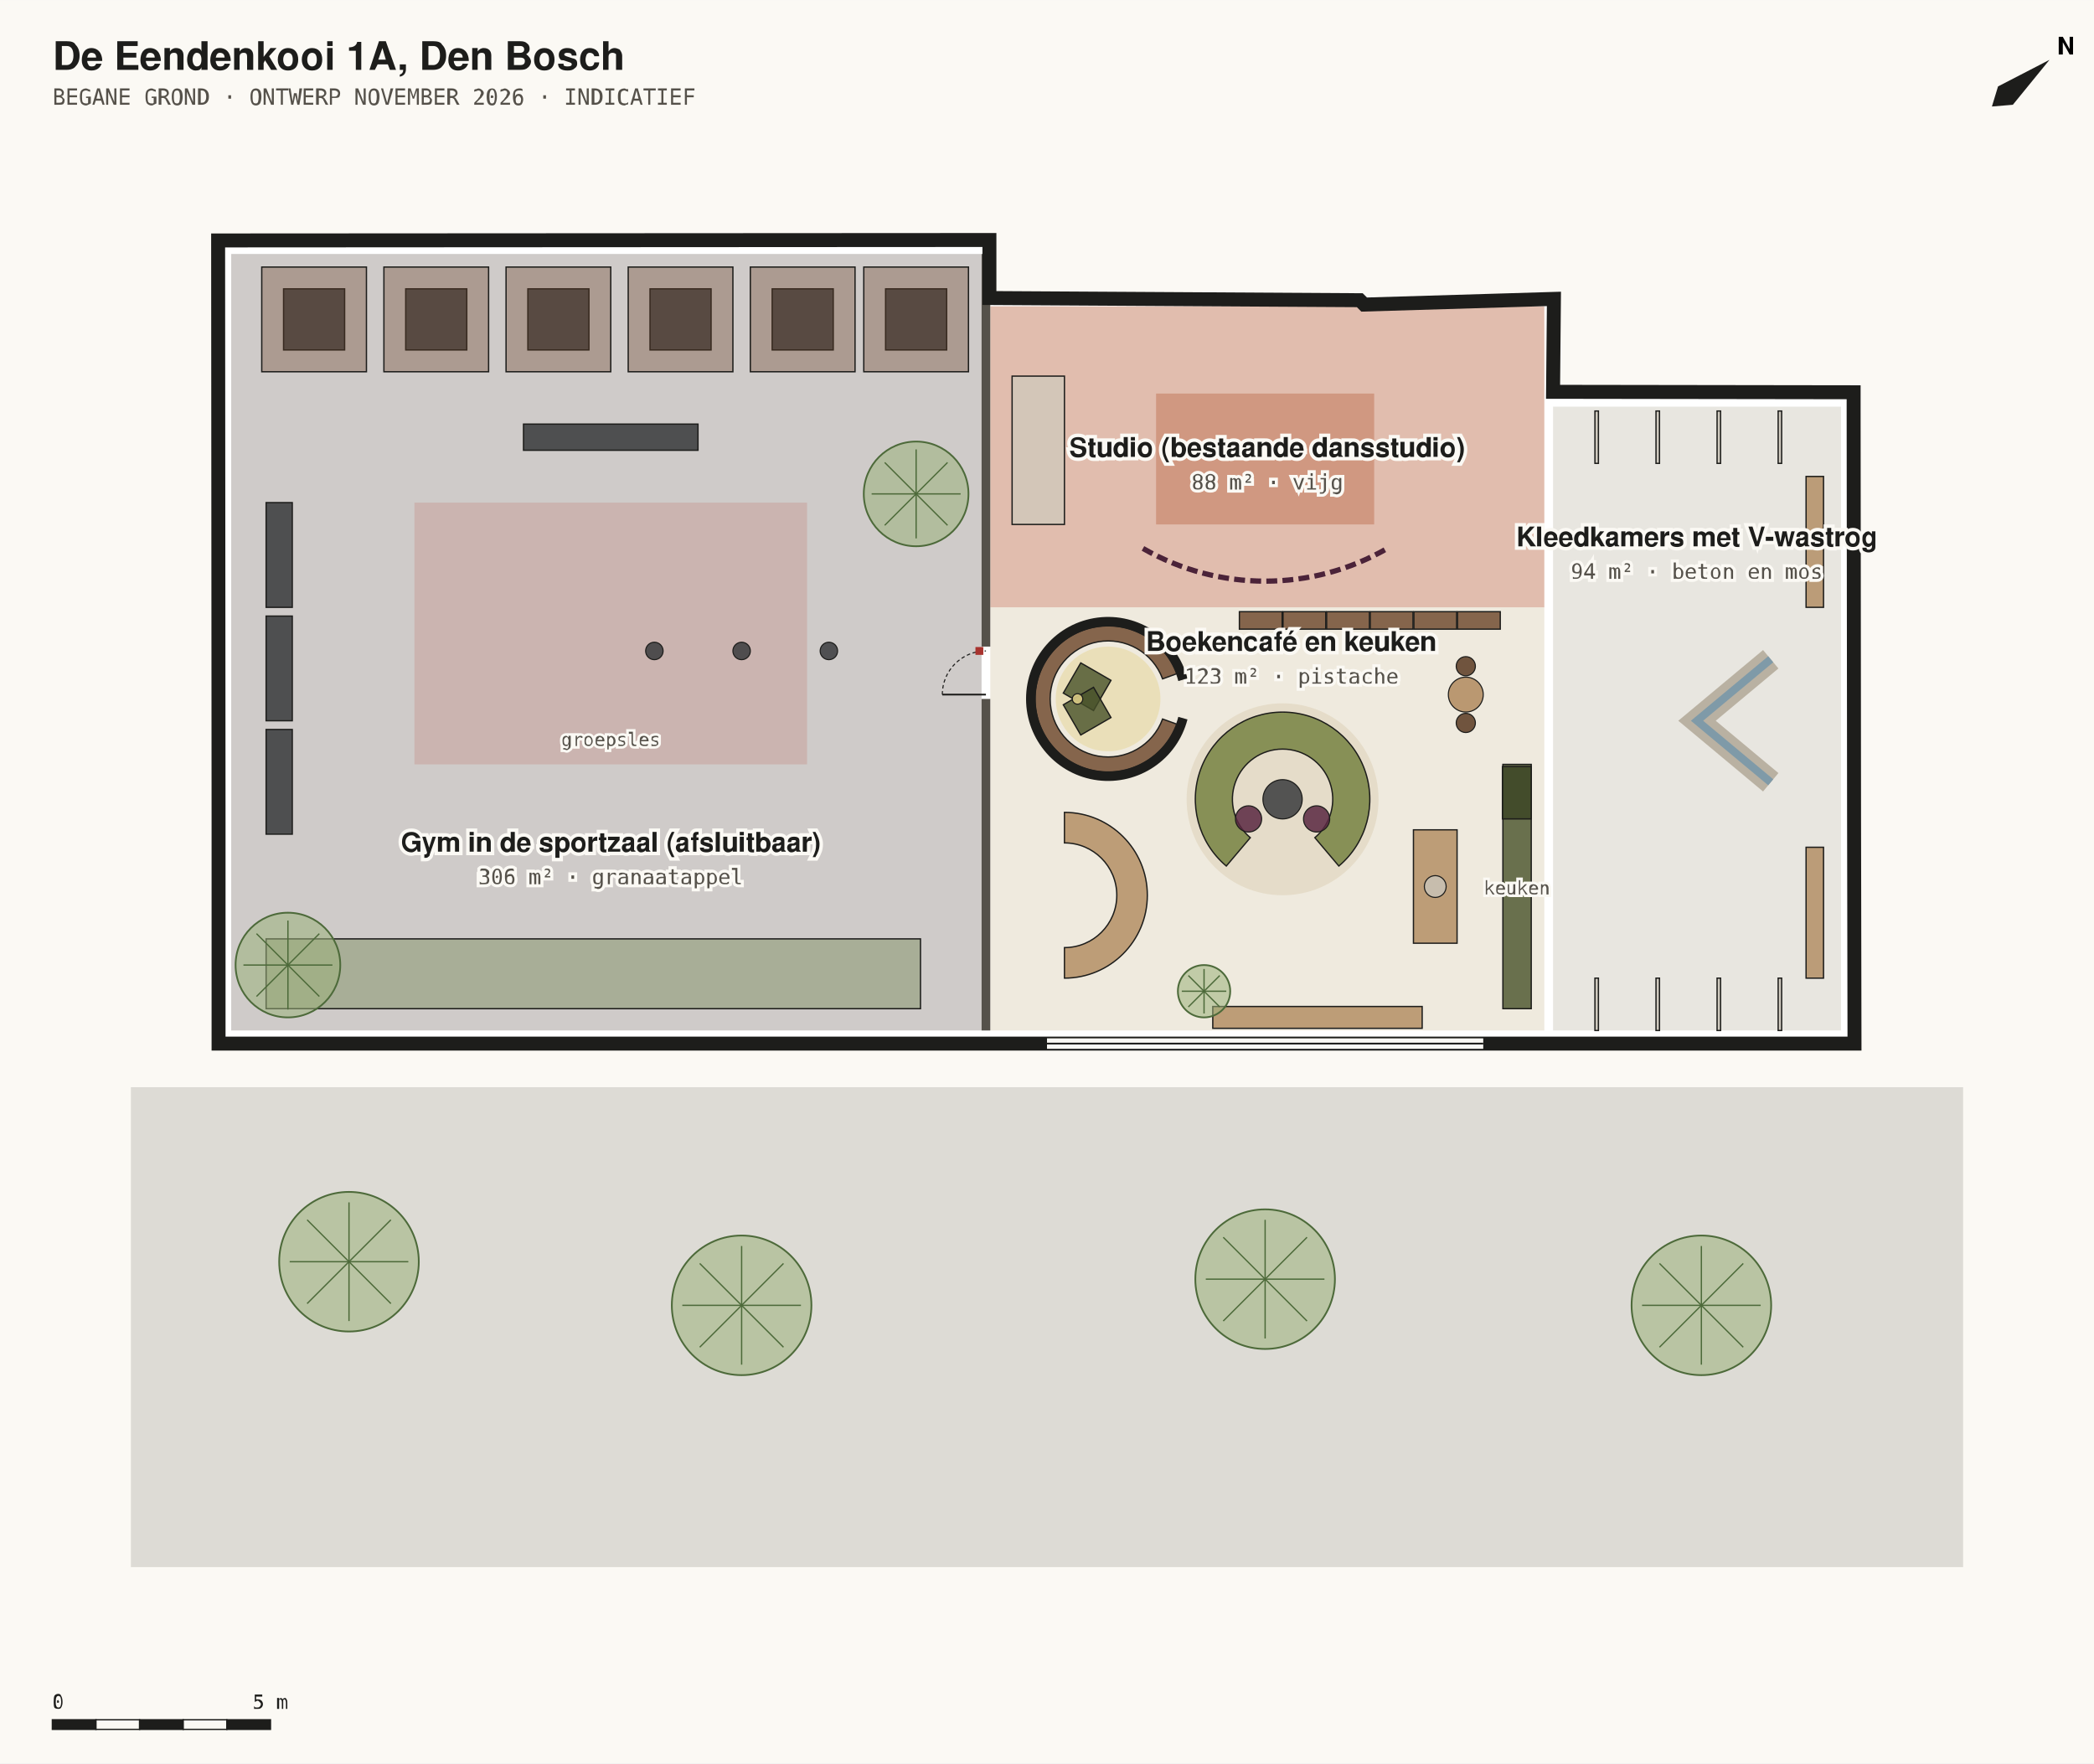
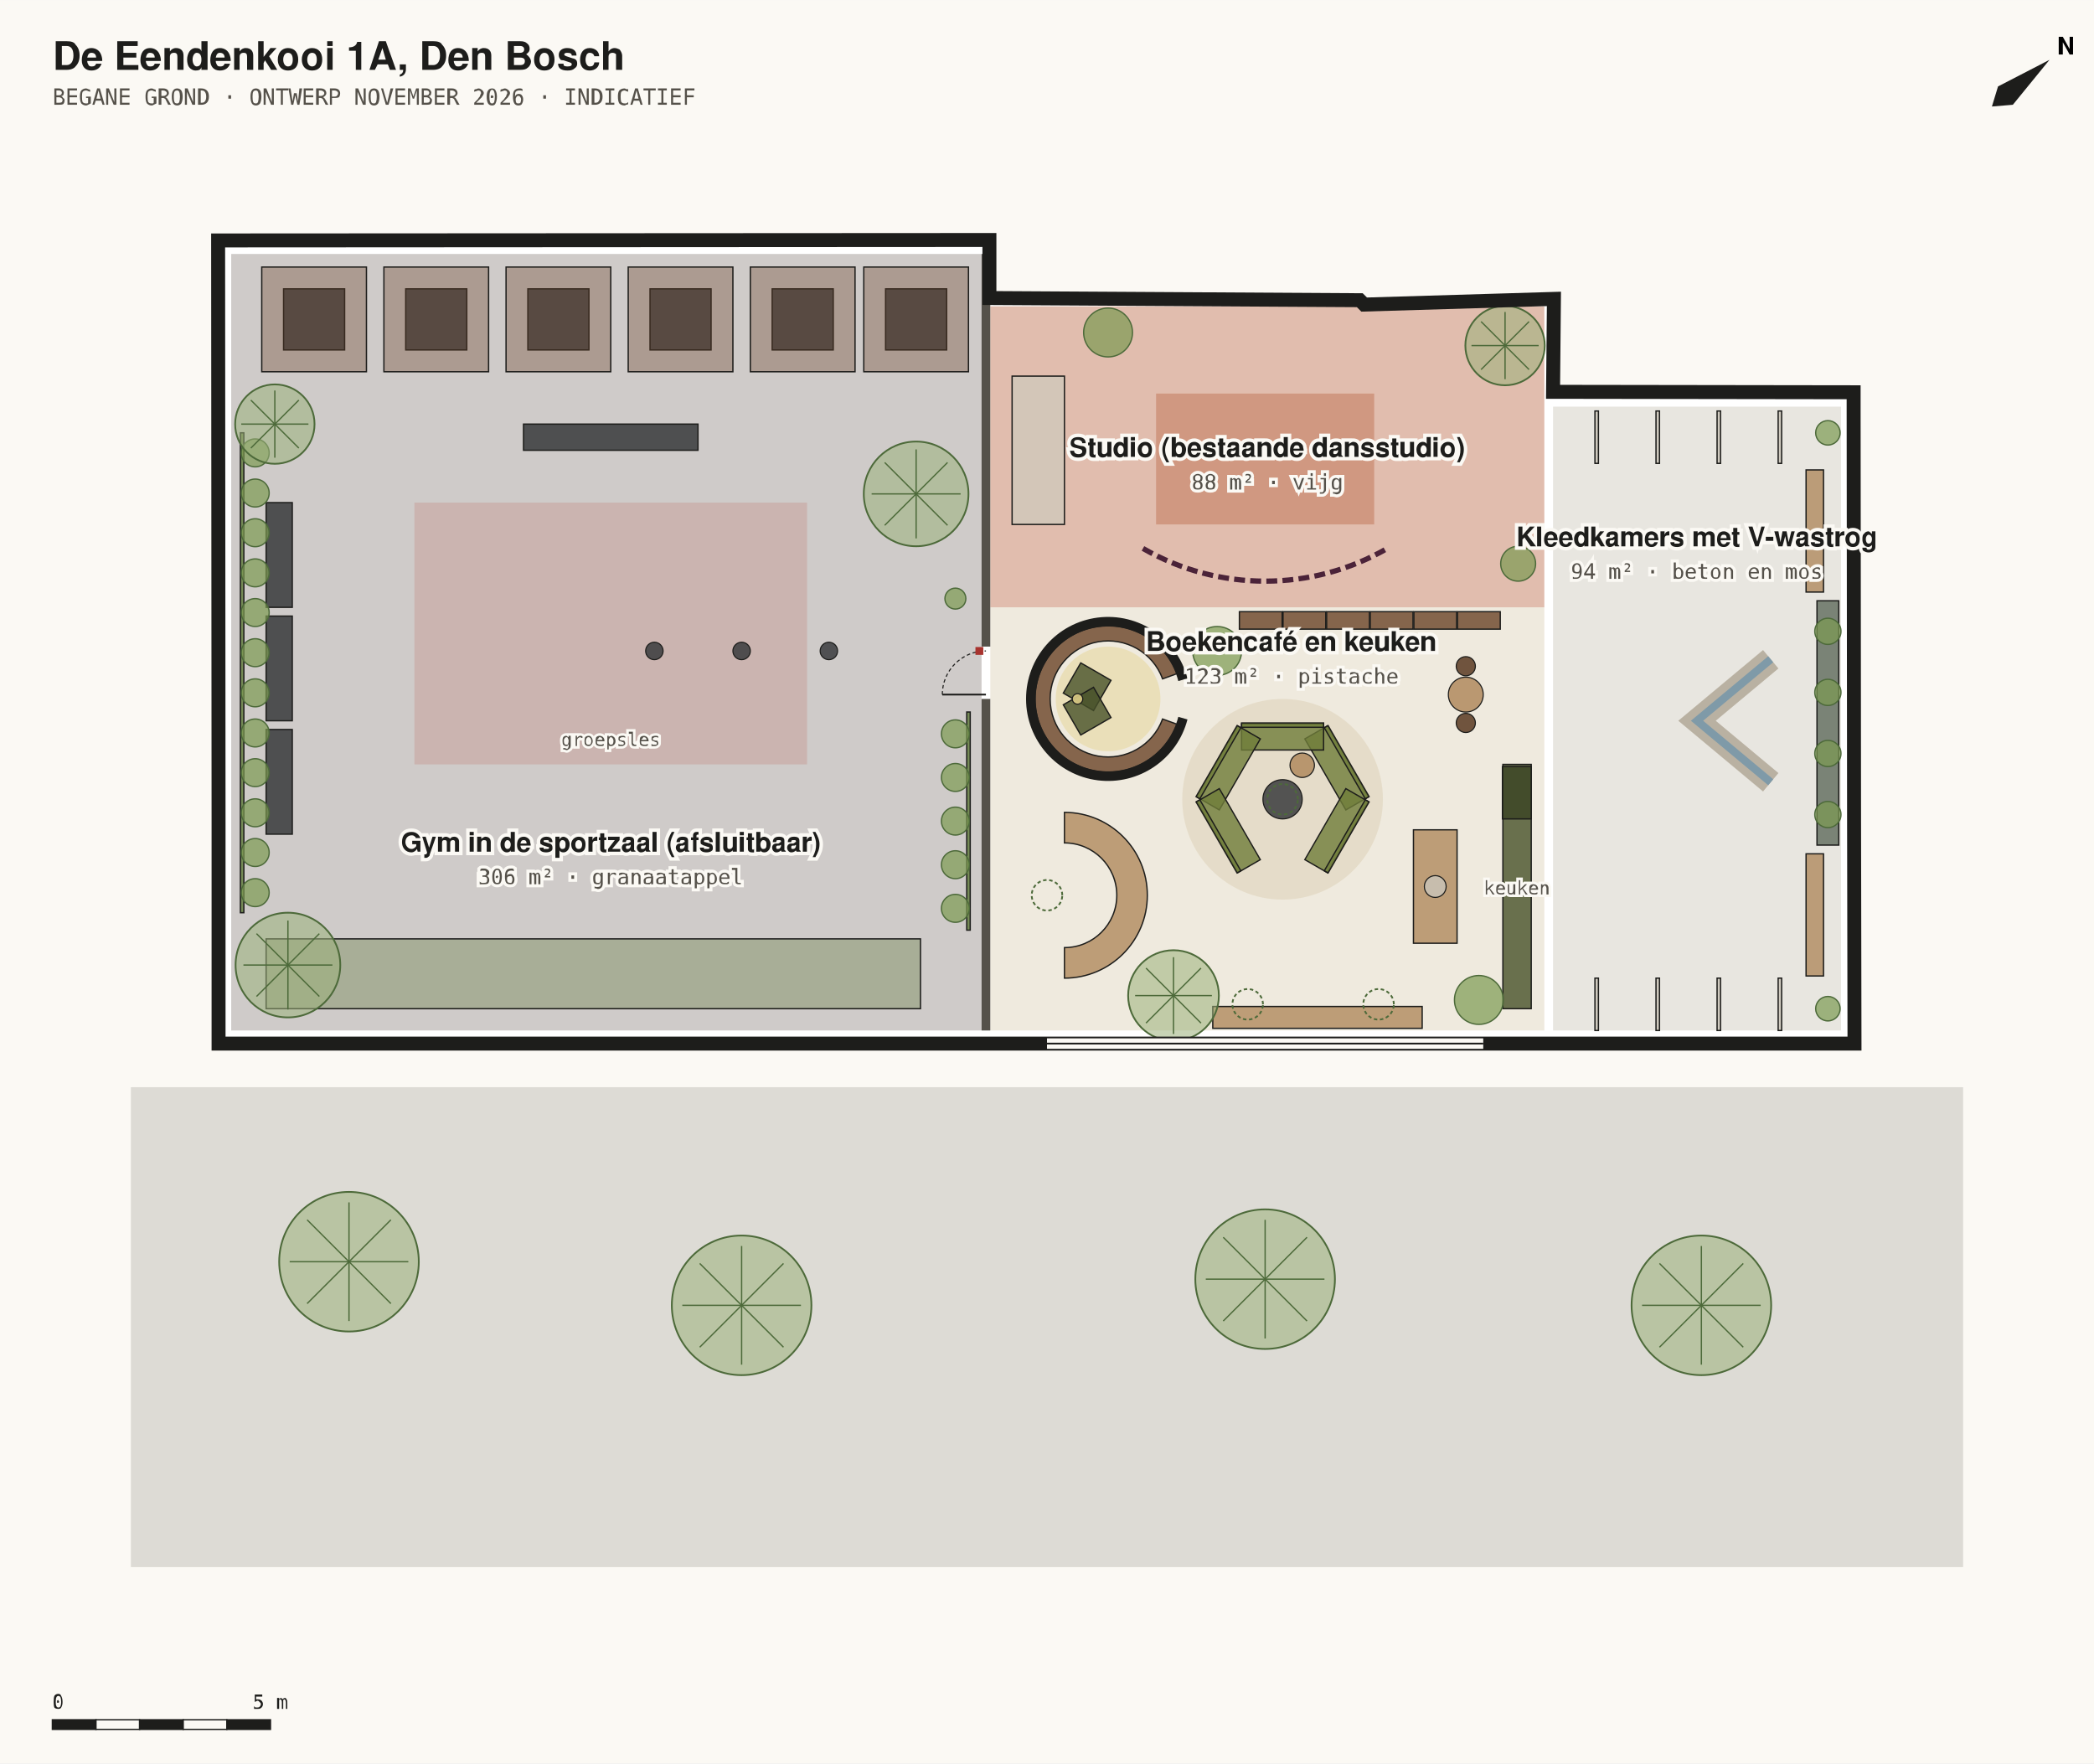
<svg xmlns="http://www.w3.org/2000/svg" viewBox="-5.00 -23.92 48.00 40.42" width="1400" height="1179" font-family="Work Sans, Helvetica, Arial, sans-serif" role="img" aria-label="Plattegrond De Eendenkooi 1A, Den Bosch">
  <rect x="-5.00" y="-23.92" width="48.00" height="40.42" fill="#fbf9f4" />
  <g transform="scale(1,-1)">
    <polygon points="132.11,-2.46 132.23,-2.67 132.36,-2.86 132.50,-3.05 132.67,-3.22 132.84,-3.37 133.03,-3.51 133.24,-3.63 133.45,-3.74 133.66,-3.82 133.89,-3.89 134.12,-3.94 134.35,-3.96 134.59,-3.97 134.82,-3.95 135.06,-3.92 135.29,-3.87 135.51,-3.79 135.72,-3.70 135.93,-3.59 136.13,-3.46 136.31,-3.31 136.49,-3.15 136.64,-2.98 136.78,-2.79 136.91,-2.59 137.01,-2.38 137.10,-2.16 137.17,-1.93 137.22,-1.70 137.24,-1.46 137.25,-1.22 137.23,-0.99 137.20,-0.75 137.14,-0.52 137.07,-0.30 136.97,-0.08 136.86,0.13 136.73,0.32 136.58,0.51 136.41,0.68 136.23,0.83 136.04,0.97 135.84,1.09 135.63,1.20 135.40,1.28 135.18,1.35 134.94,1.39 134.71,1.42 134.47,1.42 134.24,1.40 134.00,1.36 133.49,13.77 116.97,13.12 116.94,14.17 106.09,13.80 106.23,10.11 115.88,10.48 116.88,10.51 117.23,3.63 118.42,3.68 118.70,-3.37 125.77,-3.11 125.76,-2.72 132.11,-2.46" fill="#e7e3da" stroke="#cfc9bd" stroke-width="0.05" />
    <polygon points="28.14,-82.98 27.12,-82.46 26.43,-62.96 13.63,-63.40 13.69,-65.27 10.19,-65.42 10.12,-63.57 -2.78,-63.99 -2.72,-65.92 -6.22,-66.00 -6.28,-64.10 -19.19,-64.53 -19.13,-66.43 -23.22,-66.61 -22.39,-90.34 -15.17,-90.08 -14.89,-97.97 -14.72,-102.87 -14.62,-105.46 -14.45,-110.36 -14.36,-112.96 -14.18,-117.84 -14.09,-120.44 -13.91,-125.56 -13.87,-126.68 -10.57,-126.59 -10.41,-133.83 -20.98,-134.25 -23.70,-137.17 -23.58,-141.74 -28.73,-141.96 -28.19,-157.35 -5.32,-156.55 -5.39,-154.95 -4.13,-154.87 -3.03,-154.81 -1.47,-153.14 -1.63,-149.16 3.22,-148.97 32.79,-147.94 30.94,-94.66 28.55,-94.63 24.91,-94.60 24.85,-92.58 27.45,-92.50 27.40,-90.32 28.37,-89.73 29.86,-88.82 29.69,-83.76 28.14,-82.98" fill="#e7e3da" stroke="#cfc9bd" stroke-width="0.05" />
    <polygon points="91.00,16.09 91.08,12.28 104.12,12.44 104.07,16.21 91.00,16.09" fill="#e7e3da" stroke="#cfc9bd" stroke-width="0.05" />
    <polygon points="-76.98,57.96 -85.66,57.96 -85.74,63.22 -116.81,63.11 -116.76,53.98 -116.66,53.98 -116.53,53.98 -116.41,53.98 -110.36,53.99 -86.13,54.02 -85.92,16.25 -85.91,14.84 -87.89,12.88 -90.14,10.66 -127.92,10.42 -127.88,1.31 -96.80,1.41 -92.78,1.42 -92.78,1.99 -83.27,2.02 -83.27,1.57 -82.69,1.58 -76.71,1.58 -76.72,7.62 -76.72,8.18 -77.16,8.18 -77.20,16.82 -76.77,16.82 -76.81,25.21 -76.98,57.96" fill="#e7e3da" stroke="#cfc9bd" stroke-width="0.05" />
    <polygon points="150.50,11.33 147.62,14.01 143.69,13.86 141.02,10.99 141.16,7.06 144.04,4.38 147.96,4.52 150.64,7.40 150.50,11.33" fill="#e7e3da" stroke="#cfc9bd" stroke-width="0.05" />
    <polygon points="23.99,-26.56 11.38,-27.01 11.72,-36.55 11.96,-43.47 25.78,-42.99 29.15,-42.88 28.56,-26.40 23.99,-26.56" fill="#e7e3da" stroke="#cfc9bd" stroke-width="0.05" />
    <polygon points="135.78,9.55 139.07,9.67 138.90,13.97 135.65,13.85 135.78,9.55" fill="#e7e3da" stroke="#cfc9bd" stroke-width="0.05" />
    <polygon points="-40.70,-31.87 -39.57,-63.72 -26.37,-63.24 -23.38,-63.13 -23.56,-58.09 -19.56,-57.95 -20.60,-27.68 -24.75,-27.83 -40.82,-28.40 -40.70,-31.87" fill="#e7e3da" stroke="#cfc9bd" stroke-width="0.05" />
    <polygon points="0.46,62.57 0.45,63.65 0.44,65.68 11.70,65.72 11.69,64.51 43.22,64.54 43.21,68.69 47.49,68.70 47.47,103.13 43.20,103.14 43.21,107.29 11.69,107.28 11.68,106.09 0.51,106.11 0.47,108.13 0.44,109.22 -11.60,109.22 -11.59,62.55 0.46,62.57" fill="#e7e3da" stroke="#cfc9bd" stroke-width="0.05" />
    <polygon points="119.58,-50.03 119.27,-41.58 113.27,-41.87 113.15,-38.40 111.71,-38.45 111.60,-35.04 113.05,-34.99 112.56,-21.28 111.10,-21.32 110.97,-17.88 114.79,-17.76 113.86,8.37 79.35,7.11 79.37,6.55 71.66,6.27 70.36,6.22 70.40,5.15 67.96,5.06 68.17,-0.94 68.33,-5.11 68.50,-9.90 68.69,-15.12 71.18,-15.01 71.73,-31.03 69.93,-31.09 70.28,-40.79 70.30,-41.47 72.09,-41.40 72.26,-46.29 93.80,-45.52 99.83,-45.30 100.02,-49.90 101.41,-49.85 112.41,-49.45 112.45,-50.34 119.58,-50.03" fill="#e7e3da" stroke="#cfc9bd" stroke-width="0.05" />
    <polygon points="-23.44,-21.29 -23.06,-31.42 -8.62,-30.89 -8.96,-20.80 -23.44,-21.29" fill="#e7e3da" stroke="#cfc9bd" stroke-width="0.05" />
    <polygon points="-2.07,-70.18 19.81,-69.41 18.54,-32.71 18.50,-32.71 -14.84,-33.85 -14.90,-32.18 -21.65,-32.41 -19.48,-95.43 -18.30,-129.97 -6.56,-129.58 -6.61,-127.88 21.79,-126.92 20.09,-77.05 20.09,-77.05 17.35,-77.14 17.55,-83.23 -1.61,-83.88 -1.79,-78.73 -2.07,-70.18" fill="#e7e3da" stroke="#cfc9bd" stroke-width="0.05" />
    <polygon points="76.79,52.14 76.82,50.31 78.82,50.34 78.80,52.17 76.79,52.14" fill="#e7e3da" stroke="#cfc9bd" stroke-width="0.05" />
    <polygon points="61.43,-68.41 61.67,-68.40 63.61,-68.33 74.45,-67.91 74.06,-57.86 76.56,-57.76 76.40,-53.57 73.12,-53.70 60.87,-54.17 61.43,-68.41" fill="#e7e3da" stroke="#cfc9bd" stroke-width="0.05" />
    <polygon points="-2.00,-12.00 40.00,-12.00 40.00,-1.00 -2.00,-1.00" fill="#a7a49a" fill-opacity="0.35" />
    <polygon points="30.60,14.94 30.62,17.07 26.27,16.94 26.17,17.04 17.68,17.09 17.68,18.42 0.00,18.41 0.01,5.07 0.01,3.27 0.01,0.00 37.51,0.00 37.50,5.20 37.49,14.53 37.49,14.93 30.60,14.94" fill="#ffffff" />
    <polygon points="0.30,0.30 17.50,0.30 17.50,18.10 0.30,18.10" fill="#8d8380" fill-opacity="0.42" />
    <polygon points="17.70,0.30 30.40,0.30 30.40,10.00 17.70,10.00" fill="#d9ccb0" fill-opacity="0.42" />
    <polygon points="17.70,10.00 30.40,10.00 30.40,16.90 17.70,16.90" fill="#b8633f" fill-opacity="0.42" />
    <polygon points="30.60,0.30 37.20,0.30 37.20,14.60 30.60,14.60" fill="#c9c3b6" fill-opacity="0.42" />
    <defs>
      <pattern id="arc" width="0.6" height="0.6" patternUnits="userSpaceOnUse" patternTransform="rotate(45)">
        <line x1="0" y1="0" x2="0" y2="0.6" stroke="#b9b3a6" stroke-width="0.06" />
      </pattern>
    </defs>
    <rect x="4.50" y="6.40" width="9.00" height="6.00" transform="rotate(0.0 9.00 9.40)" fill="#c7928a" fill-opacity="0.4" />
-     <circle cx="24.40" cy="5.60" r="2.2" fill="#d9ccb0" fill-opacity="0.45" />
+     <circle cx="24.40" cy="5.60" r="2.3" fill="#d9ccb0" fill-opacity="0.45" />
    <circle cx="20.40" cy="7.90" r="1.2" fill="#e5d48c" fill-opacity="0.45" />
    <rect x="21.50" y="11.90" width="5.00" height="3.00" transform="rotate(0.0 24.00 13.40)" fill="#b8633f" fill-opacity="0.4" />
    <rect x="1.50" y="15.90" width="1.40" height="1.40" transform="rotate(0.0 2.20 16.60)" fill="#2f3032" fill-opacity="0.8" stroke="#1d1d1b" stroke-width="0.03" />
    <rect x="1.00" y="15.40" width="2.40" height="2.40" transform="rotate(0.0 2.20 16.60)" fill="#6b4428" fill-opacity="0.35" stroke="#1d1d1b" stroke-width="0.03" />
    <rect x="4.30" y="15.90" width="1.40" height="1.40" transform="rotate(0.0 5.00 16.60)" fill="#2f3032" fill-opacity="0.8" stroke="#1d1d1b" stroke-width="0.03" />
    <rect x="3.80" y="15.40" width="2.40" height="2.40" transform="rotate(0.0 5.00 16.60)" fill="#6b4428" fill-opacity="0.35" stroke="#1d1d1b" stroke-width="0.03" />
    <rect x="7.10" y="15.90" width="1.40" height="1.40" transform="rotate(0.0 7.80 16.60)" fill="#2f3032" fill-opacity="0.8" stroke="#1d1d1b" stroke-width="0.03" />
    <rect x="6.60" y="15.40" width="2.40" height="2.40" transform="rotate(0.0 7.80 16.60)" fill="#6b4428" fill-opacity="0.35" stroke="#1d1d1b" stroke-width="0.03" />
    <rect x="9.90" y="15.90" width="1.40" height="1.40" transform="rotate(0.0 10.60 16.60)" fill="#2f3032" fill-opacity="0.8" stroke="#1d1d1b" stroke-width="0.03" />
    <rect x="9.40" y="15.40" width="2.40" height="2.40" transform="rotate(0.0 10.60 16.60)" fill="#6b4428" fill-opacity="0.35" stroke="#1d1d1b" stroke-width="0.03" />
    <rect x="12.70" y="15.90" width="1.40" height="1.40" transform="rotate(0.0 13.40 16.60)" fill="#2f3032" fill-opacity="0.8" stroke="#1d1d1b" stroke-width="0.03" />
    <rect x="12.20" y="15.40" width="2.40" height="2.40" transform="rotate(0.0 13.40 16.60)" fill="#6b4428" fill-opacity="0.35" stroke="#1d1d1b" stroke-width="0.03" />
    <rect x="15.30" y="15.90" width="1.40" height="1.40" transform="rotate(0.0 16.00 16.60)" fill="#2f3032" fill-opacity="0.8" stroke="#1d1d1b" stroke-width="0.03" />
    <rect x="14.80" y="15.40" width="2.40" height="2.40" transform="rotate(0.0 16.00 16.60)" fill="#6b4428" fill-opacity="0.35" stroke="#1d1d1b" stroke-width="0.03" />
    <rect x="1.10" y="0.80" width="15.00" height="1.60" transform="rotate(0.0 8.60 1.60)" fill="#5f7a3a" fill-opacity="0.35" stroke="#1d1d1b" stroke-width="0.03" />
    <rect x="0.20" y="5.70" width="2.40" height="0.60" transform="rotate(90.0 1.40 6.00)" fill="#2f3032" fill-opacity="0.8" stroke="#1d1d1b" stroke-width="0.03" />
    <rect x="0.20" y="8.30" width="2.40" height="0.60" transform="rotate(90.0 1.40 8.60)" fill="#2f3032" fill-opacity="0.8" stroke="#1d1d1b" stroke-width="0.03" />
    <rect x="0.20" y="10.90" width="2.40" height="0.60" transform="rotate(90.0 1.40 11.20)" fill="#2f3032" fill-opacity="0.8" stroke="#1d1d1b" stroke-width="0.03" />
    <rect x="7.00" y="13.60" width="4.00" height="0.60" transform="rotate(0.0 9.00 13.90)" fill="#2f3032" fill-opacity="0.8" stroke="#1d1d1b" stroke-width="0.03" />
+     <rect x="-4.95" y="8.46" width="11.00" height="0.08" transform="rotate(-90.0 0.55 8.50)" fill="#5f7a3a" fill-opacity="0.8" stroke="#1d1d1b" stroke-width="0.03" />
+     <rect x="14.70" y="5.06" width="5.00" height="0.08" transform="rotate(90.0 17.20 5.10)" fill="#5f7a3a" fill-opacity="0.8" stroke="#1d1d1b" stroke-width="0.03" />
    <rect x="26.97" y="3.27" width="5.60" height="0.65" transform="rotate(90.0 29.77 3.60)" fill="#47522a" fill-opacity="0.8" stroke="#1d1d1b" stroke-width="0.03" />
    <rect x="29.17" y="5.42" width="1.20" height="0.66" transform="rotate(90.0 29.77 5.75)" fill="#3a4423" fill-opacity="0.8" stroke="#1d1d1b" stroke-width="0.03" />
    <rect x="26.60" y="3.10" width="2.60" height="1.00" transform="rotate(90.0 27.90 3.60)" fill="#b08a5e" fill-opacity="0.8" stroke="#1d1d1b" stroke-width="0.03" />
+     <rect x="24.70" y="6.02" width="1.88" height="0.60" transform="rotate(120.0 25.64 6.32)" fill="#6f7d3a" fill-opacity="0.8" stroke="#1d1d1b" stroke-width="0.03" />
+     <rect x="24.93" y="6.40" width="1.88" height="0.10" transform="rotate(120.0 25.87 6.45)" fill="#6f7d3a" fill-opacity="0.8" stroke="#1d1d1b" stroke-width="0.03" />
+     <rect x="23.46" y="6.73" width="1.88" height="0.60" transform="rotate(180.0 24.40 7.03)" fill="#6f7d3a" fill-opacity="0.8" stroke="#1d1d1b" stroke-width="0.03" />
+     <rect x="23.46" y="7.25" width="1.88" height="0.10" transform="rotate(180.0 24.40 7.30)" fill="#6f7d3a" fill-opacity="0.8" stroke="#1d1d1b" stroke-width="0.03" />
+     <rect x="22.22" y="6.02" width="1.88" height="0.60" transform="rotate(240.0 23.16 6.32)" fill="#6f7d3a" fill-opacity="0.8" stroke="#1d1d1b" stroke-width="0.03" />
+     <rect x="21.99" y="6.40" width="1.88" height="0.10" transform="rotate(240.0 22.93 6.45)" fill="#6f7d3a" fill-opacity="0.8" stroke="#1d1d1b" stroke-width="0.03" />
+     <rect x="22.22" y="4.58" width="1.88" height="0.60" transform="rotate(300.0 23.16 4.88)" fill="#6f7d3a" fill-opacity="0.8" stroke="#1d1d1b" stroke-width="0.03" />
+     <rect x="21.99" y="4.70" width="1.88" height="0.10" transform="rotate(300.0 22.93 4.75)" fill="#6f7d3a" fill-opacity="0.8" stroke="#1d1d1b" stroke-width="0.03" />
+     <rect x="24.70" y="4.58" width="1.88" height="0.60" transform="rotate(420.0 25.64 4.88)" fill="#6f7d3a" fill-opacity="0.8" stroke="#1d1d1b" stroke-width="0.03" />
+     <rect x="24.93" y="4.70" width="1.88" height="0.10" transform="rotate(420.0 25.87 4.75)" fill="#6f7d3a" fill-opacity="0.8" stroke="#1d1d1b" stroke-width="0.03" />
    <rect x="19.52" y="7.78" width="0.80" height="0.80" transform="rotate(150.0 19.92 8.18)" fill="#47522a" fill-opacity="0.8" stroke="#1d1d1b" stroke-width="0.03" />
    <rect x="19.52" y="7.22" width="0.80" height="0.80" transform="rotate(-150.0 19.92 7.62)" fill="#47522a" fill-opacity="0.8" stroke="#1d1d1b" stroke-width="0.03" />
    <rect x="23.41" y="9.50" width="0.98" height="0.40" transform="rotate(0.0 23.90 9.70)" fill="#6b4428" fill-opacity="0.8" stroke="#1d1d1b" stroke-width="0.03" />
    <rect x="24.41" y="9.50" width="0.98" height="0.40" transform="rotate(0.0 24.90 9.70)" fill="#6b4428" fill-opacity="0.8" stroke="#1d1d1b" stroke-width="0.03" />
    <rect x="25.41" y="9.50" width="0.98" height="0.40" transform="rotate(0.0 25.90 9.70)" fill="#6b4428" fill-opacity="0.8" stroke="#1d1d1b" stroke-width="0.03" />
    <rect x="26.41" y="9.50" width="0.98" height="0.40" transform="rotate(0.0 26.90 9.70)" fill="#6b4428" fill-opacity="0.8" stroke="#1d1d1b" stroke-width="0.03" />
    <rect x="27.41" y="9.50" width="0.98" height="0.40" transform="rotate(0.0 27.90 9.70)" fill="#6b4428" fill-opacity="0.8" stroke="#1d1d1b" stroke-width="0.03" />
    <rect x="28.41" y="9.50" width="0.98" height="0.40" transform="rotate(0.0 28.90 9.70)" fill="#6b4428" fill-opacity="0.8" stroke="#1d1d1b" stroke-width="0.03" />
    <rect x="22.80" y="0.35" width="4.80" height="0.50" transform="rotate(0.0 25.20 0.60)" fill="#b08a5e" fill-opacity="0.8" stroke="#1d1d1b" stroke-width="0.03" />
-     <rect x="36.40" y="1.50" width="0.40" height="3.00" transform="rotate(0.0 36.60 3.00)" fill="#b08a5e" fill-opacity="0.8" stroke="#1d1d1b" stroke-width="0.03" />
-     <rect x="36.40" y="10.00" width="0.40" height="3.00" transform="rotate(0.0 36.60 11.50)" fill="#b08a5e" fill-opacity="0.8" stroke="#1d1d1b" stroke-width="0.03" />
+     <rect x="36.40" y="1.55" width="0.40" height="2.80" transform="rotate(0.0 36.60 2.95)" fill="#b08a5e" fill-opacity="0.8" stroke="#1d1d1b" stroke-width="0.03" />
+     <rect x="36.40" y="10.35" width="0.40" height="2.80" transform="rotate(0.0 36.60 11.75)" fill="#b08a5e" fill-opacity="0.8" stroke="#1d1d1b" stroke-width="0.03" />
+     <rect x="34.10" y="7.10" width="5.60" height="0.50" transform="rotate(90.0 36.90 7.35)" fill="#5f6b5c" fill-opacity="0.8" stroke="#1d1d1b" stroke-width="0.03" />
    <rect x="31.56" y="0.30" width="0.08" height="1.20" transform="rotate(0.0 31.60 0.90)" fill="#c9c3b6" fill-opacity="0.8" stroke="#1d1d1b" stroke-width="0.03" />
    <rect x="32.96" y="0.30" width="0.08" height="1.20" transform="rotate(0.0 33.00 0.90)" fill="#c9c3b6" fill-opacity="0.8" stroke="#1d1d1b" stroke-width="0.03" />
    <rect x="34.36" y="0.30" width="0.08" height="1.20" transform="rotate(0.0 34.40 0.90)" fill="#c9c3b6" fill-opacity="0.8" stroke="#1d1d1b" stroke-width="0.03" />
    <rect x="35.76" y="0.30" width="0.08" height="1.20" transform="rotate(0.0 35.80 0.90)" fill="#c9c3b6" fill-opacity="0.8" stroke="#1d1d1b" stroke-width="0.03" />
    <rect x="31.56" y="13.30" width="0.08" height="1.20" transform="rotate(0.0 31.60 13.90)" fill="#c9c3b6" fill-opacity="0.8" stroke="#1d1d1b" stroke-width="0.03" />
    <rect x="32.96" y="13.30" width="0.08" height="1.20" transform="rotate(0.0 33.00 13.90)" fill="#c9c3b6" fill-opacity="0.8" stroke="#1d1d1b" stroke-width="0.03" />
    <rect x="34.36" y="13.30" width="0.08" height="1.20" transform="rotate(0.0 34.40 13.90)" fill="#c9c3b6" fill-opacity="0.8" stroke="#1d1d1b" stroke-width="0.03" />
    <rect x="35.76" y="13.30" width="0.08" height="1.20" transform="rotate(0.0 35.80 13.90)" fill="#c9c3b6" fill-opacity="0.8" stroke="#1d1d1b" stroke-width="0.03" />
    <rect x="18.20" y="11.90" width="1.20" height="3.40" transform="rotate(0.0 18.80 13.60)" fill="#cfc8ba" fill-opacity="0.8" stroke="#1d1d1b" stroke-width="0.03" />
    <circle cx="10.00" cy="9.00" r="0.2" fill="#3a3b3d" fill-opacity="0.85" stroke="#1d1d1b" stroke-width="0.025" />
    <circle cx="12.00" cy="9.00" r="0.2" fill="#3a3b3d" fill-opacity="0.85" stroke="#1d1d1b" stroke-width="0.025" />
    <circle cx="14.00" cy="9.00" r="0.2" fill="#3a3b3d" fill-opacity="0.85" stroke="#1d1d1b" stroke-width="0.025" />
    <path d="M19.40 1.50 A1.90 1.90 0 0 1 19.40 5.30 L19.40 4.60 A1.20 1.20 0 0 0 19.40 2.20 Z" fill="#b08a5e" fill-opacity="0.8" stroke="#1d1d1b" stroke-width="0.03" />
    <circle cx="27.90" cy="3.60" r="0.25" fill="#c9c3b6" fill-opacity="0.85" stroke="#1d1d1b" stroke-width="0.025" />
-     <path d="M25.69 4.07 A2.00 2.00 0 1 1 23.11 4.07 L23.66 4.72 A1.15 1.15 0 1 0 25.14 4.72 Z" fill="#6f7d3a" fill-opacity="0.8" stroke="#1d1d1b" stroke-width="0.03" />
    <circle cx="24.40" cy="5.60" r="0.45" fill="#3a3b3d" fill-opacity="0.85" stroke="#1d1d1b" stroke-width="0.025" />
-     <circle cx="25.18" cy="5.15" r="0.3" fill="#5a2741" fill-opacity="0.85" stroke="#1d1d1b" stroke-width="0.025" />
-     <circle cx="23.62" cy="5.15" r="0.3" fill="#5a2741" fill-opacity="0.85" stroke="#1d1d1b" stroke-width="0.025" />
+     <circle cx="24.85" cy="6.38" r="0.28" fill="#b08a5e" fill-opacity="0.85" stroke="#1d1d1b" stroke-width="0.025" />
    <path d="M21.98 8.48 A1.68 1.68 0 1 1 21.98 7.32 L21.65 7.44 A1.33 1.33 0 1 0 21.65 8.36 Z" fill="#6b4428" fill-opacity="0.8" stroke="#1d1d1b" stroke-width="0.03" />
    <circle cx="19.70" cy="7.90" r="0.12" fill="#e5d48c" fill-opacity="0.85" stroke="#1d1d1b" stroke-width="0.025" />
    <circle cx="28.60" cy="8.00" r="0.4" fill="#b08a5e" fill-opacity="0.85" stroke="#1d1d1b" stroke-width="0.025" />
    <circle cx="28.60" cy="8.65" r="0.22" fill="#5a3a22" fill-opacity="0.85" stroke="#1d1d1b" stroke-width="0.025" />
    <circle cx="28.60" cy="7.35" r="0.22" fill="#5a3a22" fill-opacity="0.85" stroke="#1d1d1b" stroke-width="0.025" />
    <path d="M21.20 11.35 A5.6 5.6 0 0 1 26.80 11.35" fill="none" stroke="#4b2339" stroke-width="0.12" stroke-dasharray="0.25 0.12" />
    <polyline points="35.59,5.99 33.90,7.40 35.59,8.81" fill="none" stroke="#b9b1a2" stroke-width="0.55" />
    <polyline points="35.59,5.99 33.90,7.40 35.59,8.81" fill="none" stroke="#7f9aa8" stroke-width="0.18" />
+     <circle cx="16.90" cy="10.20" r="0.24" fill="#7d9a52" fill-opacity="0.7" stroke="#4d6a3a" stroke-width="0.03" />
+     <circle cx="0.85" cy="13.54" r="0.32" fill="#7d9a52" fill-opacity="0.7" stroke="#4d6a3a" stroke-width="0.03" />
+     <circle cx="0.85" cy="12.62" r="0.32" fill="#7d9a52" fill-opacity="0.7" stroke="#4d6a3a" stroke-width="0.03" />
+     <circle cx="0.85" cy="11.71" r="0.32" fill="#7d9a52" fill-opacity="0.7" stroke="#4d6a3a" stroke-width="0.03" />
+     <circle cx="0.85" cy="10.79" r="0.32" fill="#7d9a52" fill-opacity="0.7" stroke="#4d6a3a" stroke-width="0.03" />
+     <circle cx="0.85" cy="9.88" r="0.32" fill="#7d9a52" fill-opacity="0.7" stroke="#4d6a3a" stroke-width="0.03" />
+     <circle cx="0.85" cy="8.96" r="0.32" fill="#7d9a52" fill-opacity="0.7" stroke="#4d6a3a" stroke-width="0.03" />
+     <circle cx="0.85" cy="8.04" r="0.32" fill="#7d9a52" fill-opacity="0.7" stroke="#4d6a3a" stroke-width="0.03" />
+     <circle cx="0.85" cy="7.12" r="0.32" fill="#7d9a52" fill-opacity="0.7" stroke="#4d6a3a" stroke-width="0.03" />
+     <circle cx="0.85" cy="6.21" r="0.32" fill="#7d9a52" fill-opacity="0.7" stroke="#4d6a3a" stroke-width="0.03" />
+     <circle cx="0.85" cy="5.29" r="0.32" fill="#7d9a52" fill-opacity="0.7" stroke="#4d6a3a" stroke-width="0.03" />
+     <circle cx="0.85" cy="4.38" r="0.32" fill="#7d9a52" fill-opacity="0.7" stroke="#4d6a3a" stroke-width="0.03" />
+     <circle cx="0.85" cy="3.46" r="0.32" fill="#7d9a52" fill-opacity="0.7" stroke="#4d6a3a" stroke-width="0.03" />
+     <circle cx="16.90" cy="3.10" r="0.32" fill="#7d9a52" fill-opacity="0.7" stroke="#4d6a3a" stroke-width="0.03" />
+     <circle cx="16.90" cy="4.10" r="0.32" fill="#7d9a52" fill-opacity="0.7" stroke="#4d6a3a" stroke-width="0.03" />
+     <circle cx="16.90" cy="5.10" r="0.32" fill="#7d9a52" fill-opacity="0.7" stroke="#4d6a3a" stroke-width="0.03" />
+     <circle cx="16.90" cy="6.10" r="0.32" fill="#7d9a52" fill-opacity="0.7" stroke="#4d6a3a" stroke-width="0.03" />
+     <circle cx="16.90" cy="7.10" r="0.32" fill="#7d9a52" fill-opacity="0.7" stroke="#4d6a3a" stroke-width="0.03" />
    <path d="M22.22 8.37 A1.88 1.88 0 1 1 22.22 7.43 L22.01 7.49 A1.66 1.66 0 1 0 22.01 8.31 Z" fill="#1d1d1b" />
+     <circle cx="22.90" cy="9.00" r="0.56" fill="#7d9a52" fill-opacity="0.7" stroke="#4d6a3a" stroke-width="0.03" />
+     <circle cx="28.90" cy="1.00" r="0.56" fill="#7d9a52" fill-opacity="0.7" stroke="#4d6a3a" stroke-width="0.03" />
+     <circle cx="23.60" cy="0.90" r="0.35" fill="none" stroke="#4d6a3a" stroke-width="0.04" stroke-dasharray="0.08 0.06" />
+     <circle cx="26.60" cy="0.90" r="0.35" fill="none" stroke="#4d6a3a" stroke-width="0.04" stroke-dasharray="0.08 0.06" />
+     <circle cx="24.40" cy="5.60" r="0.35" fill="none" stroke="#4d6a3a" stroke-width="0.04" stroke-dasharray="0.08 0.06" />
+     <circle cx="19.00" cy="3.40" r="0.35" fill="none" stroke="#4d6a3a" stroke-width="0.04" stroke-dasharray="0.08 0.06" />
+     <circle cx="29.80" cy="11.00" r="0.4" fill="#7d9a52" fill-opacity="0.7" stroke="#4d6a3a" stroke-width="0.03" />
+     <circle cx="20.40" cy="16.30" r="0.56" fill="#7d9a52" fill-opacity="0.7" stroke="#4d6a3a" stroke-width="0.03" />
+     <circle cx="36.90" cy="5.25" r="0.3" fill="#7d9a52" fill-opacity="0.7" stroke="#4d6a3a" stroke-width="0.03" />
+     <circle cx="36.90" cy="6.65" r="0.3" fill="#7d9a52" fill-opacity="0.7" stroke="#4d6a3a" stroke-width="0.03" />
+     <circle cx="36.90" cy="8.05" r="0.3" fill="#7d9a52" fill-opacity="0.7" stroke="#4d6a3a" stroke-width="0.03" />
+     <circle cx="36.90" cy="9.45" r="0.3" fill="#7d9a52" fill-opacity="0.7" stroke="#4d6a3a" stroke-width="0.03" />
+     <circle cx="36.90" cy="0.80" r="0.28" fill="#7d9a52" fill-opacity="0.7" stroke="#4d6a3a" stroke-width="0.03" />
+     <circle cx="36.90" cy="14.00" r="0.28" fill="#7d9a52" fill-opacity="0.7" stroke="#4d6a3a" stroke-width="0.03" />
    <circle cx="1.60" cy="1.80" r="1.2" fill="#9bb07a" fill-opacity="0.55" stroke="#4d6a3a" stroke-width="0.04" />
    <line x1="1.60" y1="1.80" x2="2.62" y2="1.80" stroke="#4d6a3a" stroke-width="0.03" />
    <line x1="1.60" y1="1.80" x2="2.32" y2="2.52" stroke="#4d6a3a" stroke-width="0.03" />
    <line x1="1.60" y1="1.80" x2="1.60" y2="2.82" stroke="#4d6a3a" stroke-width="0.03" />
    <line x1="1.60" y1="1.80" x2="0.88" y2="2.52" stroke="#4d6a3a" stroke-width="0.03" />
    <line x1="1.60" y1="1.80" x2="0.58" y2="1.80" stroke="#4d6a3a" stroke-width="0.03" />
    <line x1="1.60" y1="1.80" x2="0.88" y2="1.08" stroke="#4d6a3a" stroke-width="0.03" />
    <line x1="1.60" y1="1.80" x2="1.60" y2="0.78" stroke="#4d6a3a" stroke-width="0.03" />
    <line x1="1.60" y1="1.80" x2="2.32" y2="1.08" stroke="#4d6a3a" stroke-width="0.03" />
    <circle cx="16.00" cy="12.60" r="1.2" fill="#9bb07a" fill-opacity="0.55" stroke="#4d6a3a" stroke-width="0.04" />
    <line x1="16.00" y1="12.60" x2="17.02" y2="12.60" stroke="#4d6a3a" stroke-width="0.03" />
    <line x1="16.00" y1="12.60" x2="16.72" y2="13.32" stroke="#4d6a3a" stroke-width="0.03" />
    <line x1="16.00" y1="12.60" x2="16.00" y2="13.62" stroke="#4d6a3a" stroke-width="0.03" />
    <line x1="16.00" y1="12.60" x2="15.28" y2="13.32" stroke="#4d6a3a" stroke-width="0.03" />
    <line x1="16.00" y1="12.60" x2="14.98" y2="12.60" stroke="#4d6a3a" stroke-width="0.03" />
    <line x1="16.00" y1="12.60" x2="15.28" y2="11.88" stroke="#4d6a3a" stroke-width="0.03" />
    <line x1="16.00" y1="12.60" x2="16.00" y2="11.58" stroke="#4d6a3a" stroke-width="0.03" />
    <line x1="16.00" y1="12.60" x2="16.72" y2="11.88" stroke="#4d6a3a" stroke-width="0.03" />
+     <circle cx="1.30" cy="14.20" r="0.91" fill="#9bb07a" fill-opacity="0.55" stroke="#4d6a3a" stroke-width="0.04" />
+     <line x1="1.30" y1="14.20" x2="2.07" y2="14.20" stroke="#4d6a3a" stroke-width="0.03" />
+     <line x1="1.30" y1="14.20" x2="1.85" y2="14.75" stroke="#4d6a3a" stroke-width="0.03" />
+     <line x1="1.30" y1="14.20" x2="1.30" y2="14.97" stroke="#4d6a3a" stroke-width="0.03" />
+     <line x1="1.30" y1="14.20" x2="0.75" y2="14.75" stroke="#4d6a3a" stroke-width="0.03" />
+     <line x1="1.30" y1="14.20" x2="0.53" y2="14.20" stroke="#4d6a3a" stroke-width="0.03" />
+     <line x1="1.30" y1="14.20" x2="0.75" y2="13.65" stroke="#4d6a3a" stroke-width="0.03" />
+     <line x1="1.30" y1="14.20" x2="1.30" y2="13.43" stroke="#4d6a3a" stroke-width="0.03" />
+     <line x1="1.30" y1="14.20" x2="1.85" y2="13.65" stroke="#4d6a3a" stroke-width="0.03" />
    <polyline points="17.60,0.30 17.60,7.90" fill="none" stroke="#55514a" stroke-width="0.2" stroke-linecap="butt" />
    <polyline points="17.60,9.10 17.60,18.10" fill="none" stroke="#55514a" stroke-width="0.2" stroke-linecap="butt" />
    <line x1="17.60" y1="8.00" x2="16.60" y2="8.00" stroke="#1d1d1b" stroke-width="0.04" />
    <path d="M16.60 8.00 A 1.0 1.0 0 0 0 17.60 9.00" fill="none" stroke="#1d1d1b" stroke-width="0.025" stroke-dasharray="0.08 0.06" />
    <rect x="17.36" y="8.91" width="0.18" height="0.18" fill="#a8332e" />
-     <circle cx="22.60" cy="1.20" r="0.6" fill="#9bb07a" fill-opacity="0.55" stroke="#4d6a3a" stroke-width="0.04" />
-     <line x1="22.60" y1="1.20" x2="23.11" y2="1.20" stroke="#4d6a3a" stroke-width="0.03" />
-     <line x1="22.60" y1="1.20" x2="22.96" y2="1.56" stroke="#4d6a3a" stroke-width="0.03" />
-     <line x1="22.60" y1="1.20" x2="22.60" y2="1.71" stroke="#4d6a3a" stroke-width="0.03" />
-     <line x1="22.60" y1="1.20" x2="22.24" y2="1.56" stroke="#4d6a3a" stroke-width="0.03" />
-     <line x1="22.60" y1="1.20" x2="22.09" y2="1.20" stroke="#4d6a3a" stroke-width="0.03" />
-     <line x1="22.60" y1="1.20" x2="22.24" y2="0.84" stroke="#4d6a3a" stroke-width="0.03" />
-     <line x1="22.60" y1="1.20" x2="22.60" y2="0.69" stroke="#4d6a3a" stroke-width="0.03" />
-     <line x1="22.60" y1="1.20" x2="22.96" y2="0.84" stroke="#4d6a3a" stroke-width="0.03" />
+     <circle cx="21.90" cy="1.10" r="1.04" fill="#9bb07a" fill-opacity="0.55" stroke="#4d6a3a" stroke-width="0.04" />
+     <line x1="21.90" y1="1.10" x2="22.78" y2="1.10" stroke="#4d6a3a" stroke-width="0.03" />
+     <line x1="21.90" y1="1.10" x2="22.53" y2="1.73" stroke="#4d6a3a" stroke-width="0.03" />
+     <line x1="21.90" y1="1.10" x2="21.90" y2="1.98" stroke="#4d6a3a" stroke-width="0.03" />
+     <line x1="21.90" y1="1.10" x2="21.27" y2="1.73" stroke="#4d6a3a" stroke-width="0.03" />
+     <line x1="21.90" y1="1.10" x2="21.02" y2="1.10" stroke="#4d6a3a" stroke-width="0.03" />
+     <line x1="21.90" y1="1.10" x2="21.27" y2="0.47" stroke="#4d6a3a" stroke-width="0.03" />
+     <line x1="21.90" y1="1.10" x2="21.90" y2="0.22" stroke="#4d6a3a" stroke-width="0.03" />
+     <line x1="21.90" y1="1.10" x2="22.53" y2="0.47" stroke="#4d6a3a" stroke-width="0.03" />
+     <circle cx="29.50" cy="16.00" r="0.91" fill="#9bb07a" fill-opacity="0.55" stroke="#4d6a3a" stroke-width="0.04" />
+     <line x1="29.50" y1="16.00" x2="30.27" y2="16.00" stroke="#4d6a3a" stroke-width="0.03" />
+     <line x1="29.50" y1="16.00" x2="30.05" y2="16.55" stroke="#4d6a3a" stroke-width="0.03" />
+     <line x1="29.50" y1="16.00" x2="29.50" y2="16.77" stroke="#4d6a3a" stroke-width="0.03" />
+     <line x1="29.50" y1="16.00" x2="28.95" y2="16.55" stroke="#4d6a3a" stroke-width="0.03" />
+     <line x1="29.50" y1="16.00" x2="28.73" y2="16.00" stroke="#4d6a3a" stroke-width="0.03" />
+     <line x1="29.50" y1="16.00" x2="28.95" y2="15.45" stroke="#4d6a3a" stroke-width="0.03" />
+     <line x1="29.50" y1="16.00" x2="29.50" y2="15.23" stroke="#4d6a3a" stroke-width="0.03" />
+     <line x1="29.50" y1="16.00" x2="30.05" y2="15.45" stroke="#4d6a3a" stroke-width="0.03" />
    <circle cx="3.00" cy="-5.00" r="1.6" fill="#9bb07a" fill-opacity="0.55" stroke="#4d6a3a" stroke-width="0.04" />
    <line x1="3.00" y1="-5.00" x2="4.36" y2="-5.00" stroke="#4d6a3a" stroke-width="0.03" />
    <line x1="3.00" y1="-5.00" x2="3.96" y2="-4.04" stroke="#4d6a3a" stroke-width="0.03" />
    <line x1="3.00" y1="-5.00" x2="3.00" y2="-3.64" stroke="#4d6a3a" stroke-width="0.03" />
    <line x1="3.00" y1="-5.00" x2="2.04" y2="-4.04" stroke="#4d6a3a" stroke-width="0.03" />
    <line x1="3.00" y1="-5.00" x2="1.64" y2="-5.00" stroke="#4d6a3a" stroke-width="0.03" />
    <line x1="3.00" y1="-5.00" x2="2.04" y2="-5.96" stroke="#4d6a3a" stroke-width="0.03" />
    <line x1="3.00" y1="-5.00" x2="3.00" y2="-6.36" stroke="#4d6a3a" stroke-width="0.03" />
    <line x1="3.00" y1="-5.00" x2="3.96" y2="-5.96" stroke="#4d6a3a" stroke-width="0.03" />
    <circle cx="12.00" cy="-6.00" r="1.6" fill="#9bb07a" fill-opacity="0.55" stroke="#4d6a3a" stroke-width="0.04" />
    <line x1="12.00" y1="-6.00" x2="13.36" y2="-6.00" stroke="#4d6a3a" stroke-width="0.03" />
    <line x1="12.00" y1="-6.00" x2="12.96" y2="-5.04" stroke="#4d6a3a" stroke-width="0.03" />
    <line x1="12.00" y1="-6.00" x2="12.00" y2="-4.64" stroke="#4d6a3a" stroke-width="0.03" />
    <line x1="12.00" y1="-6.00" x2="11.04" y2="-5.04" stroke="#4d6a3a" stroke-width="0.03" />
    <line x1="12.00" y1="-6.00" x2="10.64" y2="-6.00" stroke="#4d6a3a" stroke-width="0.03" />
    <line x1="12.00" y1="-6.00" x2="11.04" y2="-6.96" stroke="#4d6a3a" stroke-width="0.03" />
    <line x1="12.00" y1="-6.00" x2="12.00" y2="-7.36" stroke="#4d6a3a" stroke-width="0.03" />
    <line x1="12.00" y1="-6.00" x2="12.96" y2="-6.96" stroke="#4d6a3a" stroke-width="0.03" />
    <circle cx="24.00" cy="-5.40" r="1.6" fill="#9bb07a" fill-opacity="0.55" stroke="#4d6a3a" stroke-width="0.04" />
    <line x1="24.00" y1="-5.40" x2="25.36" y2="-5.40" stroke="#4d6a3a" stroke-width="0.03" />
    <line x1="24.00" y1="-5.40" x2="24.96" y2="-4.44" stroke="#4d6a3a" stroke-width="0.03" />
    <line x1="24.00" y1="-5.40" x2="24.00" y2="-4.04" stroke="#4d6a3a" stroke-width="0.03" />
    <line x1="24.00" y1="-5.40" x2="23.04" y2="-4.44" stroke="#4d6a3a" stroke-width="0.03" />
    <line x1="24.00" y1="-5.40" x2="22.64" y2="-5.40" stroke="#4d6a3a" stroke-width="0.03" />
    <line x1="24.00" y1="-5.40" x2="23.04" y2="-6.36" stroke="#4d6a3a" stroke-width="0.03" />
    <line x1="24.00" y1="-5.40" x2="24.00" y2="-6.76" stroke="#4d6a3a" stroke-width="0.03" />
    <line x1="24.00" y1="-5.40" x2="24.96" y2="-6.36" stroke="#4d6a3a" stroke-width="0.03" />
    <circle cx="34.00" cy="-6.00" r="1.6" fill="#9bb07a" fill-opacity="0.55" stroke="#4d6a3a" stroke-width="0.04" />
    <line x1="34.00" y1="-6.00" x2="35.36" y2="-6.00" stroke="#4d6a3a" stroke-width="0.03" />
    <line x1="34.00" y1="-6.00" x2="34.96" y2="-5.04" stroke="#4d6a3a" stroke-width="0.03" />
    <line x1="34.00" y1="-6.00" x2="34.00" y2="-4.64" stroke="#4d6a3a" stroke-width="0.03" />
    <line x1="34.00" y1="-6.00" x2="33.04" y2="-5.04" stroke="#4d6a3a" stroke-width="0.03" />
    <line x1="34.00" y1="-6.00" x2="32.64" y2="-6.00" stroke="#4d6a3a" stroke-width="0.03" />
    <line x1="34.00" y1="-6.00" x2="33.04" y2="-6.96" stroke="#4d6a3a" stroke-width="0.03" />
    <line x1="34.00" y1="-6.00" x2="34.00" y2="-7.36" stroke="#4d6a3a" stroke-width="0.03" />
    <line x1="34.00" y1="-6.00" x2="34.96" y2="-6.96" stroke="#4d6a3a" stroke-width="0.03" />
    <polygon points="30.60,14.94 30.62,17.07 26.27,16.94 26.17,17.04 17.68,17.09 17.68,18.42 0.00,18.41 0.01,5.07 0.01,3.27 0.01,0.00 37.51,0.00 37.50,5.20 37.49,14.53 37.49,14.93 30.60,14.94" fill="none" stroke="#1d1d1b" stroke-width="0.32" stroke-linejoin="miter" />
    <line x1="19.00" y1="0.00" x2="29.00" y2="0.00" stroke="#fbf9f4" stroke-width="0.24" />
    <line x1="19.00" y1="0.00" x2="29.00" y2="0.00" stroke="#1d1d1b" stroke-width="0.04" />
  </g>
  <text x="9.00" y="-6.82" font-size="0.42" font-family="Space Mono, ui-monospace, monospace" text-anchor="middle" fill="#55514a" paint-order="stroke" stroke="#fbf9f4" stroke-width="0.12">groepsles</text>
  <text x="29.77" y="-3.42" font-size="0.42" font-family="Space Mono, ui-monospace, monospace" text-anchor="middle" fill="#55514a" paint-order="stroke" stroke="#fbf9f4" stroke-width="0.12">keuken</text>
  <text x="9.00" y="-4.40" font-size="0.62" font-weight="600" text-anchor="middle" fill="#1d1d1b" paint-order="stroke" stroke="#fbf9f4" stroke-width="0.16">Gym in de sportzaal (afsluitbaar)</text>
  <text x="9.00" y="-3.65" font-size="0.48" font-family="Space Mono, ui-monospace, monospace" text-anchor="middle" fill="#55514a" paint-order="stroke" stroke="#fbf9f4" stroke-width="0.14">306 m² · granaatappel</text>
  <text x="24.60" y="-9.00" font-size="0.62" font-weight="600" text-anchor="middle" fill="#1d1d1b" paint-order="stroke" stroke="#fbf9f4" stroke-width="0.16">Boekencafé en keuken</text>
  <text x="24.60" y="-8.25" font-size="0.48" font-family="Space Mono, ui-monospace, monospace" text-anchor="middle" fill="#55514a" paint-order="stroke" stroke="#fbf9f4" stroke-width="0.14">123 m² · pistache</text>
  <text x="24.05" y="-13.45" font-size="0.62" font-weight="600" text-anchor="middle" fill="#1d1d1b" paint-order="stroke" stroke="#fbf9f4" stroke-width="0.16">Studio (bestaande dansstudio)</text>
  <text x="24.05" y="-12.70" font-size="0.48" font-family="Space Mono, ui-monospace, monospace" text-anchor="middle" fill="#55514a" paint-order="stroke" stroke="#fbf9f4" stroke-width="0.14">88 m² · vijg</text>
  <text x="33.90" y="-11.40" font-size="0.62" font-weight="600" text-anchor="middle" fill="#1d1d1b" paint-order="stroke" stroke="#fbf9f4" stroke-width="0.16">Kleedkamers met V-wastrog</text>
  <text x="33.90" y="-10.65" font-size="0.48" font-family="Space Mono, ui-monospace, monospace" text-anchor="middle" fill="#55514a" paint-order="stroke" stroke="#fbf9f4" stroke-width="0.14">94 m² · beton en mos</text>
  <rect x="-3.80" y="15.50" width="1" height="0.22" fill="#1d1d1b" stroke="#1d1d1b" stroke-width="0.03" />
  <rect x="-2.80" y="15.50" width="1" height="0.22" fill="#fbf9f4" stroke="#1d1d1b" stroke-width="0.03" />
  <rect x="-1.80" y="15.50" width="1" height="0.22" fill="#1d1d1b" stroke="#1d1d1b" stroke-width="0.03" />
  <rect x="-0.80" y="15.50" width="1" height="0.22" fill="#fbf9f4" stroke="#1d1d1b" stroke-width="0.03" />
  <rect x="0.20" y="15.50" width="1" height="0.22" fill="#1d1d1b" stroke="#1d1d1b" stroke-width="0.03" />
  <text x="-3.80" y="15.25" font-size="0.45" font-family="Space Mono, ui-monospace, monospace" fill="#1d1d1b">0</text>
  <text x="1.20" y="15.25" font-size="0.45" font-family="Space Mono, ui-monospace, monospace" fill="#1d1d1b" text-anchor="middle">5 m</text>
  <polygon points="41.98,-22.55 41.14,-21.52 40.66,-21.48 40.80,-21.94" fill="#1d1d1b" />
  <text x="42.36" y="-22.67" font-size="0.55" font-weight="600" text-anchor="middle">N</text>
  <text x="-3.80" y="-22.32" font-size="0.9" font-weight="600" fill="#1d1d1b">De Eendenkooi 1A, Den Bosch</text>
  <text x="-3.80" y="-21.52" font-size="0.5" font-family="Space Mono, ui-monospace, monospace" fill="#55514a">BEGANE GROND · ONTWERP NOVEMBER 2026 · INDICATIEF</text>
</svg>
